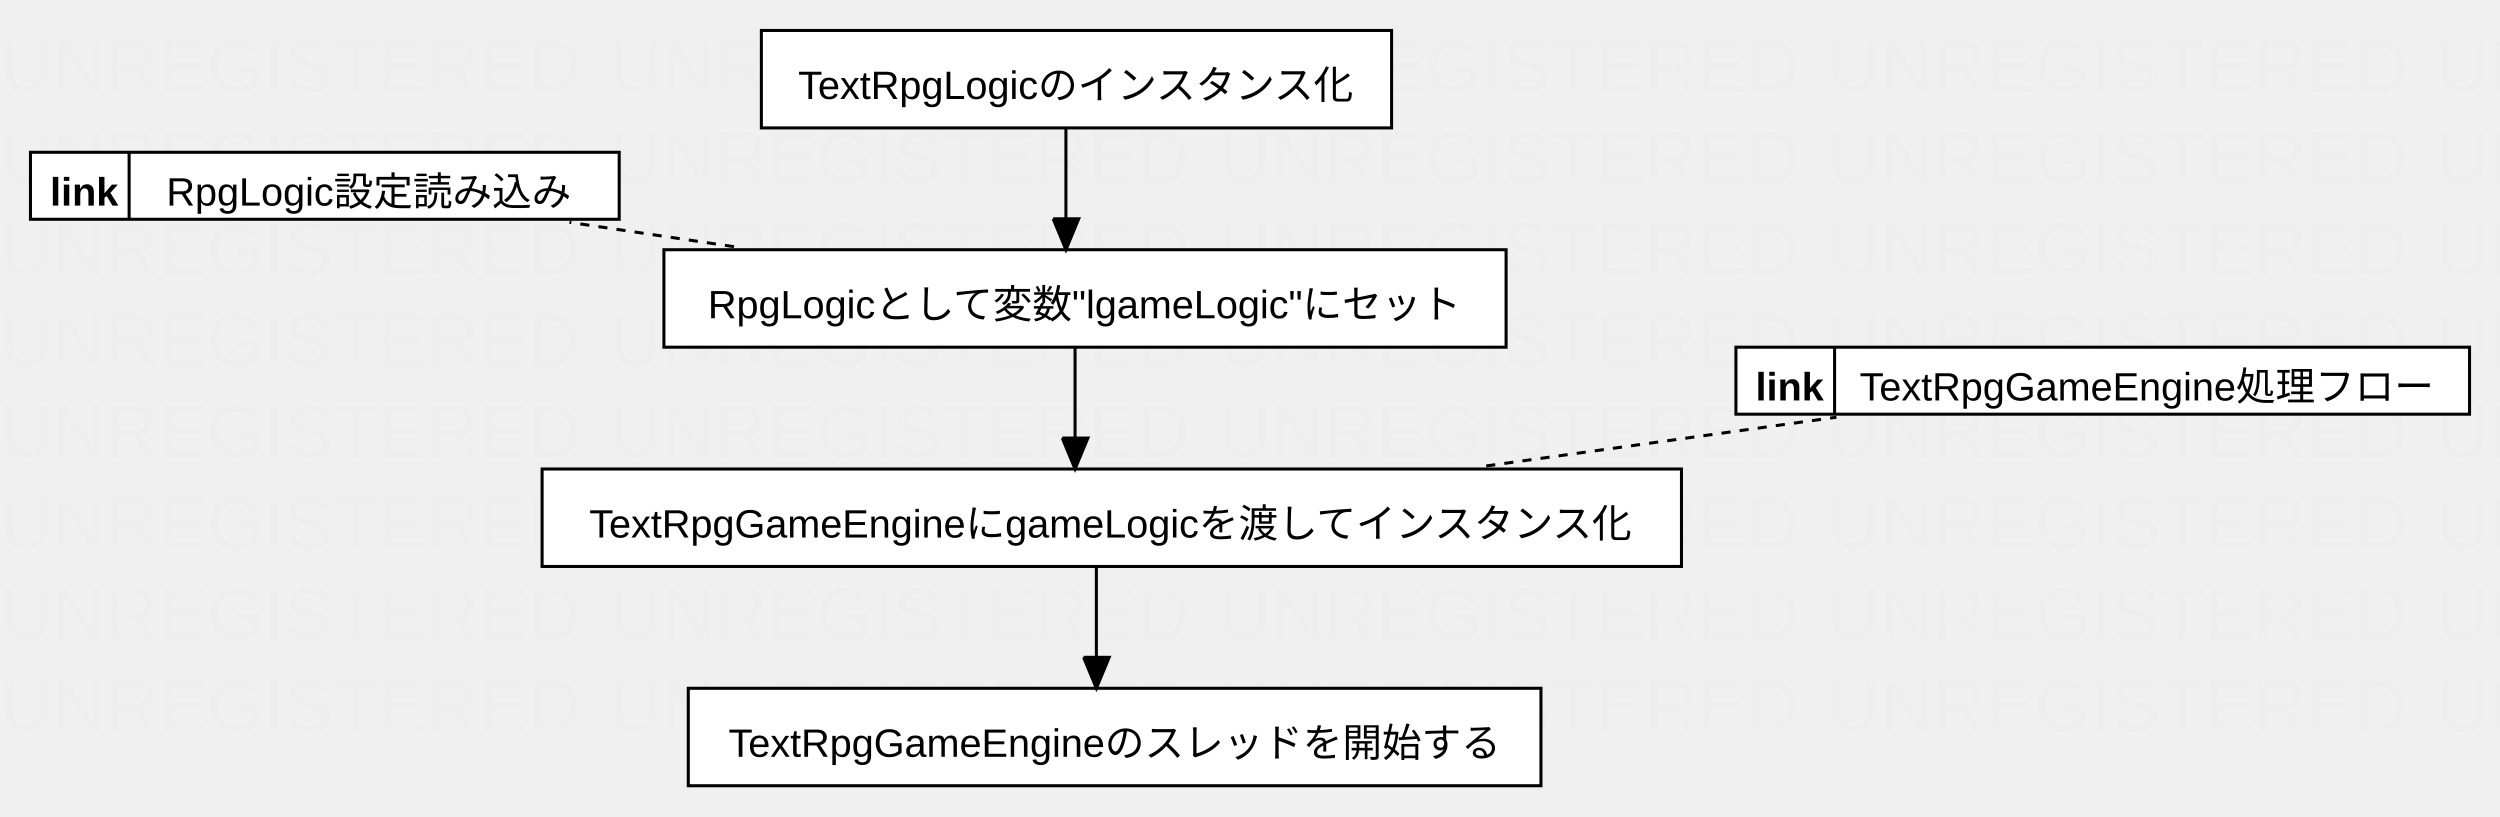
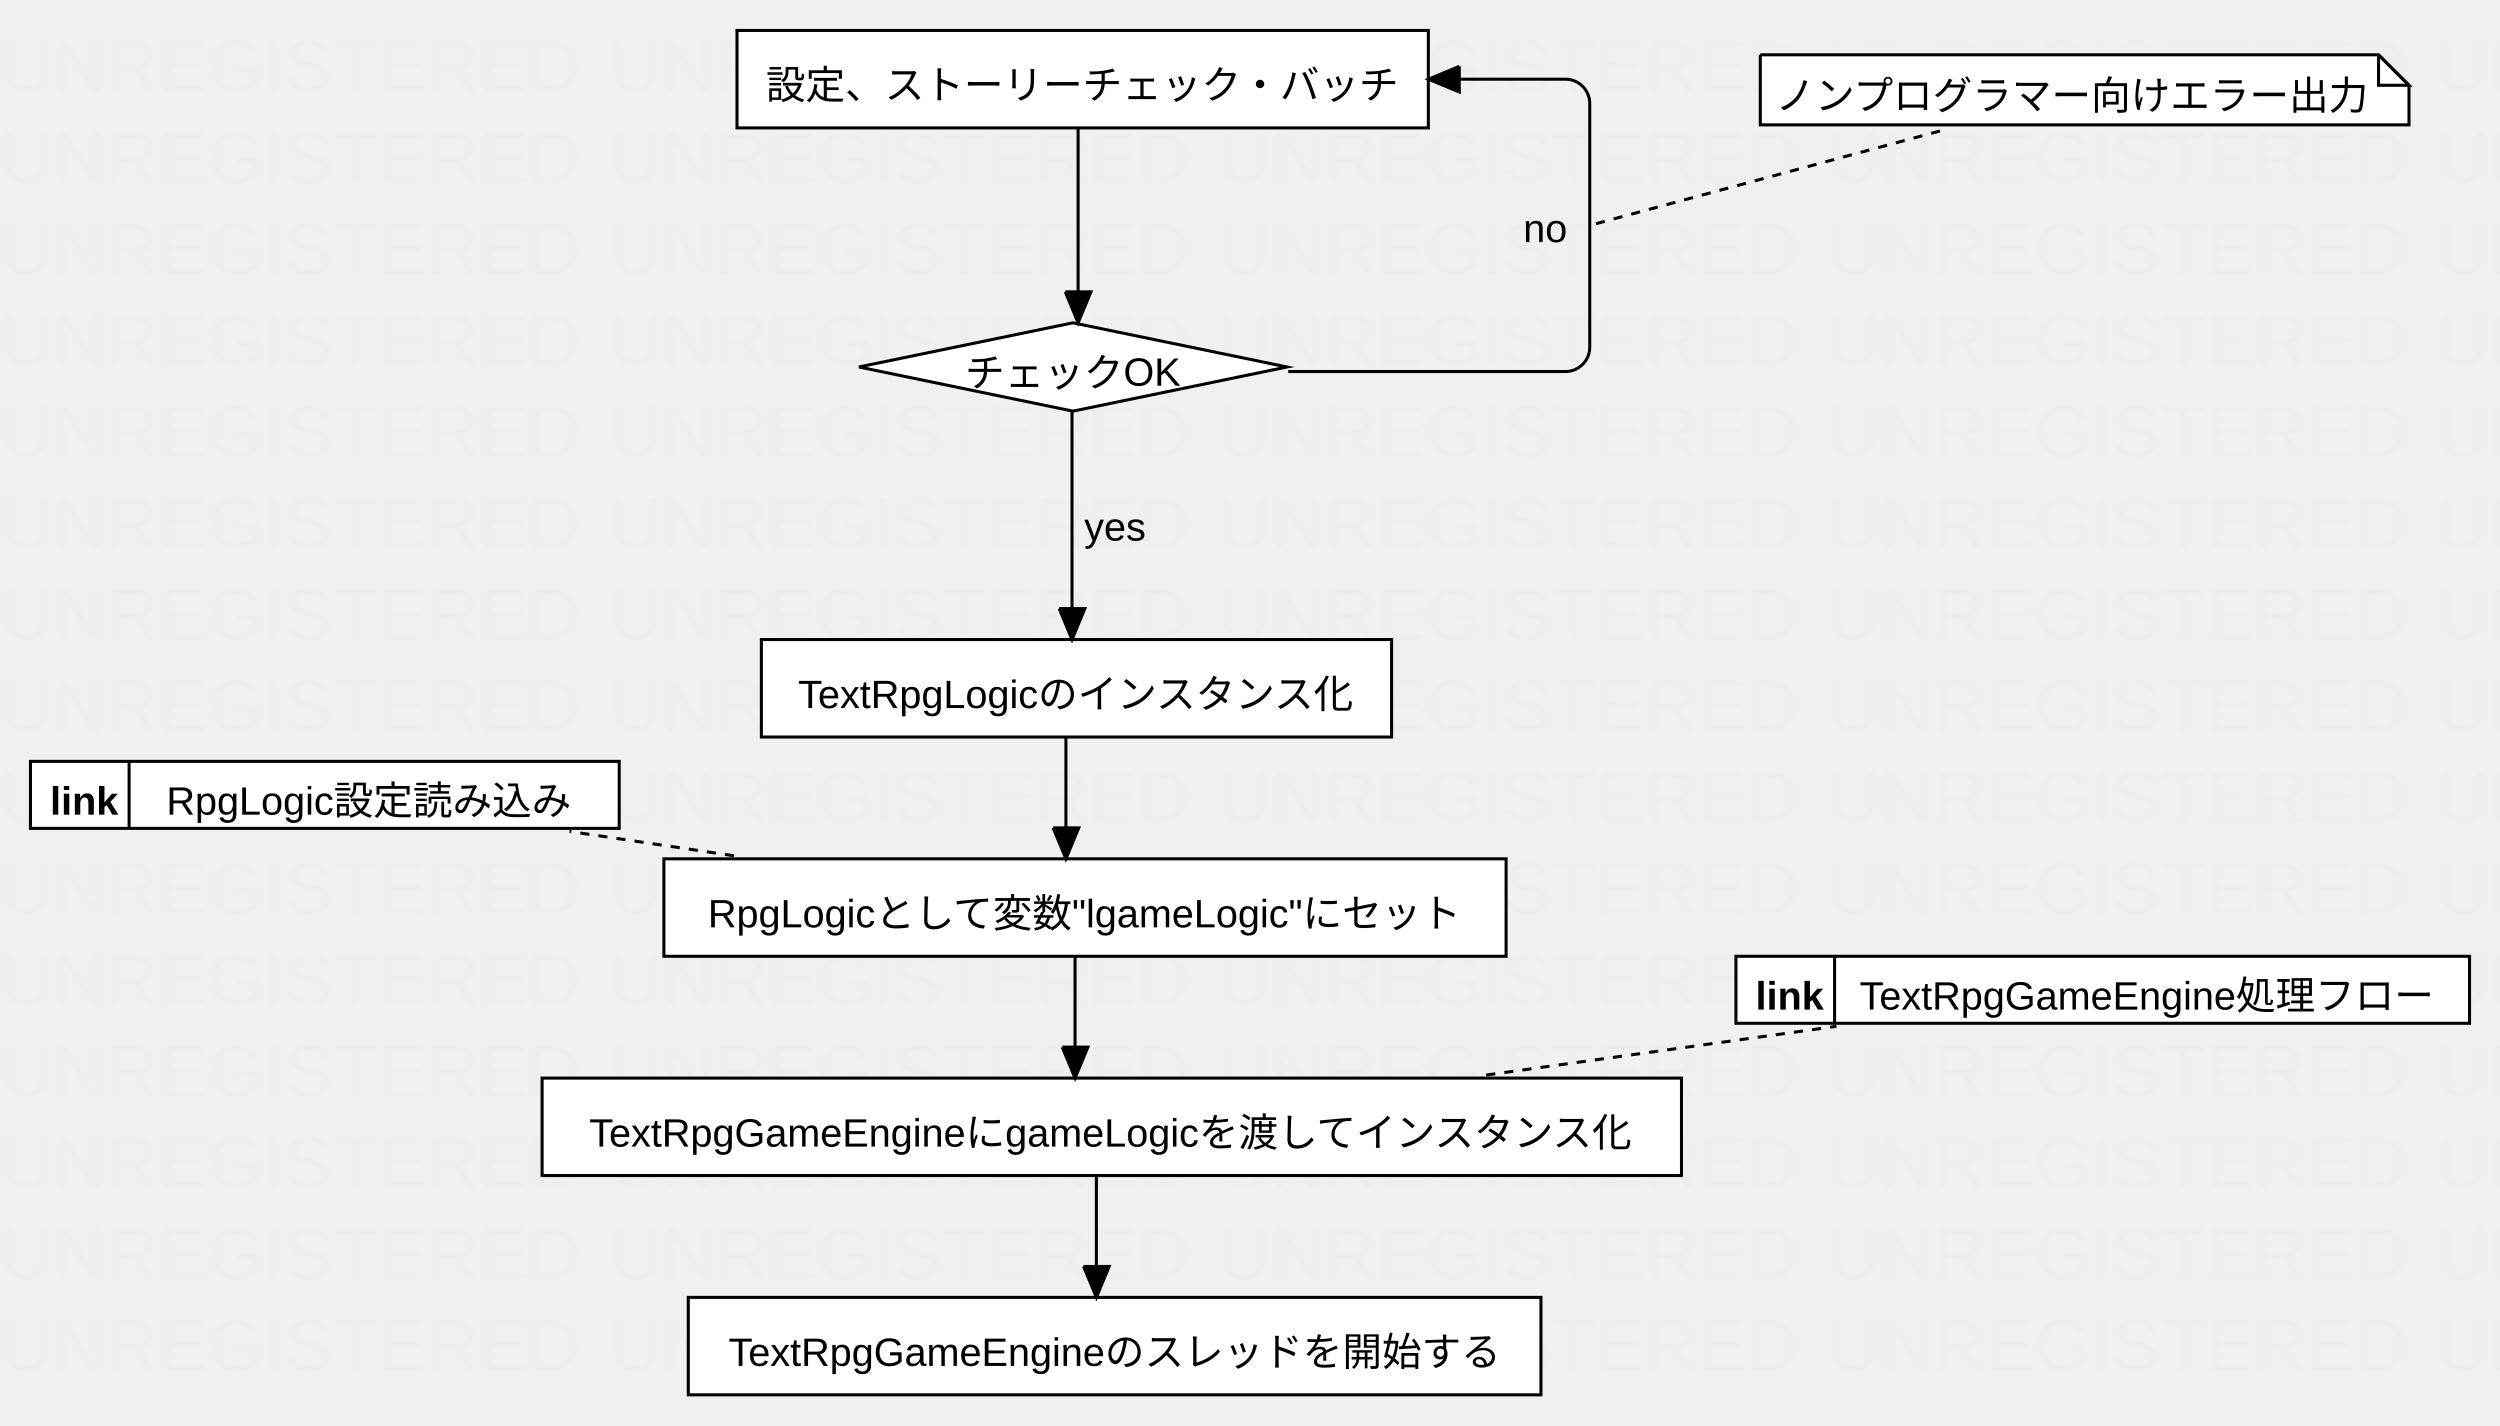
- <svg xmlns="http://www.w3.org/2000/svg" version="1.1" width="820.886" height="268">
+ <svg xmlns="http://www.w3.org/2000/svg" version="1.1" width="820.886" height="468">
  <defs />
  <g>
    <text fill="#eeeeee" stroke="none" font-family="Arial" font-size="24px" font-style="normal" font-weight="normal" text-decoration="none" x="0" y="0">UNREGISTERED</text>
    <text fill="#eeeeee" stroke="none" font-family="Arial" font-size="24px" font-style="normal" font-weight="normal" text-decoration="none" x="0" y="30">UNREGISTERED</text>
    <text fill="#eeeeee" stroke="none" font-family="Arial" font-size="24px" font-style="normal" font-weight="normal" text-decoration="none" x="0" y="60">UNREGISTERED</text>
    <text fill="#eeeeee" stroke="none" font-family="Arial" font-size="24px" font-style="normal" font-weight="normal" text-decoration="none" x="0" y="90">UNREGISTERED</text>
    <text fill="#eeeeee" stroke="none" font-family="Arial" font-size="24px" font-style="normal" font-weight="normal" text-decoration="none" x="0" y="120">UNREGISTERED</text>
    <text fill="#eeeeee" stroke="none" font-family="Arial" font-size="24px" font-style="normal" font-weight="normal" text-decoration="none" x="0" y="150">UNREGISTERED</text>
    <text fill="#eeeeee" stroke="none" font-family="Arial" font-size="24px" font-style="normal" font-weight="normal" text-decoration="none" x="0" y="180">UNREGISTERED</text>
    <text fill="#eeeeee" stroke="none" font-family="Arial" font-size="24px" font-style="normal" font-weight="normal" text-decoration="none" x="0" y="210">UNREGISTERED</text>
    <text fill="#eeeeee" stroke="none" font-family="Arial" font-size="24px" font-style="normal" font-weight="normal" text-decoration="none" x="0" y="240">UNREGISTERED</text>
+     <text fill="#eeeeee" stroke="none" font-family="Arial" font-size="24px" font-style="normal" font-weight="normal" text-decoration="none" x="0" y="270">UNREGISTERED</text>
+     <text fill="#eeeeee" stroke="none" font-family="Arial" font-size="24px" font-style="normal" font-weight="normal" text-decoration="none" x="0" y="300">UNREGISTERED</text>
+     <text fill="#eeeeee" stroke="none" font-family="Arial" font-size="24px" font-style="normal" font-weight="normal" text-decoration="none" x="0" y="330">UNREGISTERED</text>
+     <text fill="#eeeeee" stroke="none" font-family="Arial" font-size="24px" font-style="normal" font-weight="normal" text-decoration="none" x="0" y="360">UNREGISTERED</text>
+     <text fill="#eeeeee" stroke="none" font-family="Arial" font-size="24px" font-style="normal" font-weight="normal" text-decoration="none" x="0" y="390">UNREGISTERED</text>
+     <text fill="#eeeeee" stroke="none" font-family="Arial" font-size="24px" font-style="normal" font-weight="normal" text-decoration="none" x="0" y="420">UNREGISTERED</text>
+     <text fill="#eeeeee" stroke="none" font-family="Arial" font-size="24px" font-style="normal" font-weight="normal" text-decoration="none" x="0" y="450">UNREGISTERED</text>
    <text fill="#eeeeee" stroke="none" font-family="Arial" font-size="24px" font-style="normal" font-weight="normal" text-decoration="none" x="200" y="0">UNREGISTERED</text>
    <text fill="#eeeeee" stroke="none" font-family="Arial" font-size="24px" font-style="normal" font-weight="normal" text-decoration="none" x="200" y="30">UNREGISTERED</text>
    <text fill="#eeeeee" stroke="none" font-family="Arial" font-size="24px" font-style="normal" font-weight="normal" text-decoration="none" x="200" y="60">UNREGISTERED</text>
    <text fill="#eeeeee" stroke="none" font-family="Arial" font-size="24px" font-style="normal" font-weight="normal" text-decoration="none" x="200" y="90">UNREGISTERED</text>
    <text fill="#eeeeee" stroke="none" font-family="Arial" font-size="24px" font-style="normal" font-weight="normal" text-decoration="none" x="200" y="120">UNREGISTERED</text>
    <text fill="#eeeeee" stroke="none" font-family="Arial" font-size="24px" font-style="normal" font-weight="normal" text-decoration="none" x="200" y="150">UNREGISTERED</text>
    <text fill="#eeeeee" stroke="none" font-family="Arial" font-size="24px" font-style="normal" font-weight="normal" text-decoration="none" x="200" y="180">UNREGISTERED</text>
    <text fill="#eeeeee" stroke="none" font-family="Arial" font-size="24px" font-style="normal" font-weight="normal" text-decoration="none" x="200" y="210">UNREGISTERED</text>
    <text fill="#eeeeee" stroke="none" font-family="Arial" font-size="24px" font-style="normal" font-weight="normal" text-decoration="none" x="200" y="240">UNREGISTERED</text>
+     <text fill="#eeeeee" stroke="none" font-family="Arial" font-size="24px" font-style="normal" font-weight="normal" text-decoration="none" x="200" y="270">UNREGISTERED</text>
+     <text fill="#eeeeee" stroke="none" font-family="Arial" font-size="24px" font-style="normal" font-weight="normal" text-decoration="none" x="200" y="300">UNREGISTERED</text>
+     <text fill="#eeeeee" stroke="none" font-family="Arial" font-size="24px" font-style="normal" font-weight="normal" text-decoration="none" x="200" y="330">UNREGISTERED</text>
+     <text fill="#eeeeee" stroke="none" font-family="Arial" font-size="24px" font-style="normal" font-weight="normal" text-decoration="none" x="200" y="360">UNREGISTERED</text>
+     <text fill="#eeeeee" stroke="none" font-family="Arial" font-size="24px" font-style="normal" font-weight="normal" text-decoration="none" x="200" y="390">UNREGISTERED</text>
+     <text fill="#eeeeee" stroke="none" font-family="Arial" font-size="24px" font-style="normal" font-weight="normal" text-decoration="none" x="200" y="420">UNREGISTERED</text>
+     <text fill="#eeeeee" stroke="none" font-family="Arial" font-size="24px" font-style="normal" font-weight="normal" text-decoration="none" x="200" y="450">UNREGISTERED</text>
    <text fill="#eeeeee" stroke="none" font-family="Arial" font-size="24px" font-style="normal" font-weight="normal" text-decoration="none" x="400" y="0">UNREGISTERED</text>
    <text fill="#eeeeee" stroke="none" font-family="Arial" font-size="24px" font-style="normal" font-weight="normal" text-decoration="none" x="400" y="30">UNREGISTERED</text>
    <text fill="#eeeeee" stroke="none" font-family="Arial" font-size="24px" font-style="normal" font-weight="normal" text-decoration="none" x="400" y="60">UNREGISTERED</text>
    <text fill="#eeeeee" stroke="none" font-family="Arial" font-size="24px" font-style="normal" font-weight="normal" text-decoration="none" x="400" y="90">UNREGISTERED</text>
    <text fill="#eeeeee" stroke="none" font-family="Arial" font-size="24px" font-style="normal" font-weight="normal" text-decoration="none" x="400" y="120">UNREGISTERED</text>
    <text fill="#eeeeee" stroke="none" font-family="Arial" font-size="24px" font-style="normal" font-weight="normal" text-decoration="none" x="400" y="150">UNREGISTERED</text>
    <text fill="#eeeeee" stroke="none" font-family="Arial" font-size="24px" font-style="normal" font-weight="normal" text-decoration="none" x="400" y="180">UNREGISTERED</text>
    <text fill="#eeeeee" stroke="none" font-family="Arial" font-size="24px" font-style="normal" font-weight="normal" text-decoration="none" x="400" y="210">UNREGISTERED</text>
    <text fill="#eeeeee" stroke="none" font-family="Arial" font-size="24px" font-style="normal" font-weight="normal" text-decoration="none" x="400" y="240">UNREGISTERED</text>
+     <text fill="#eeeeee" stroke="none" font-family="Arial" font-size="24px" font-style="normal" font-weight="normal" text-decoration="none" x="400" y="270">UNREGISTERED</text>
+     <text fill="#eeeeee" stroke="none" font-family="Arial" font-size="24px" font-style="normal" font-weight="normal" text-decoration="none" x="400" y="300">UNREGISTERED</text>
+     <text fill="#eeeeee" stroke="none" font-family="Arial" font-size="24px" font-style="normal" font-weight="normal" text-decoration="none" x="400" y="330">UNREGISTERED</text>
+     <text fill="#eeeeee" stroke="none" font-family="Arial" font-size="24px" font-style="normal" font-weight="normal" text-decoration="none" x="400" y="360">UNREGISTERED</text>
+     <text fill="#eeeeee" stroke="none" font-family="Arial" font-size="24px" font-style="normal" font-weight="normal" text-decoration="none" x="400" y="390">UNREGISTERED</text>
+     <text fill="#eeeeee" stroke="none" font-family="Arial" font-size="24px" font-style="normal" font-weight="normal" text-decoration="none" x="400" y="420">UNREGISTERED</text>
+     <text fill="#eeeeee" stroke="none" font-family="Arial" font-size="24px" font-style="normal" font-weight="normal" text-decoration="none" x="400" y="450">UNREGISTERED</text>
    <text fill="#eeeeee" stroke="none" font-family="Arial" font-size="24px" font-style="normal" font-weight="normal" text-decoration="none" x="600" y="0">UNREGISTERED</text>
    <text fill="#eeeeee" stroke="none" font-family="Arial" font-size="24px" font-style="normal" font-weight="normal" text-decoration="none" x="600" y="30">UNREGISTERED</text>
    <text fill="#eeeeee" stroke="none" font-family="Arial" font-size="24px" font-style="normal" font-weight="normal" text-decoration="none" x="600" y="60">UNREGISTERED</text>
    <text fill="#eeeeee" stroke="none" font-family="Arial" font-size="24px" font-style="normal" font-weight="normal" text-decoration="none" x="600" y="90">UNREGISTERED</text>
    <text fill="#eeeeee" stroke="none" font-family="Arial" font-size="24px" font-style="normal" font-weight="normal" text-decoration="none" x="600" y="120">UNREGISTERED</text>
    <text fill="#eeeeee" stroke="none" font-family="Arial" font-size="24px" font-style="normal" font-weight="normal" text-decoration="none" x="600" y="150">UNREGISTERED</text>
    <text fill="#eeeeee" stroke="none" font-family="Arial" font-size="24px" font-style="normal" font-weight="normal" text-decoration="none" x="600" y="180">UNREGISTERED</text>
    <text fill="#eeeeee" stroke="none" font-family="Arial" font-size="24px" font-style="normal" font-weight="normal" text-decoration="none" x="600" y="210">UNREGISTERED</text>
    <text fill="#eeeeee" stroke="none" font-family="Arial" font-size="24px" font-style="normal" font-weight="normal" text-decoration="none" x="600" y="240">UNREGISTERED</text>
+     <text fill="#eeeeee" stroke="none" font-family="Arial" font-size="24px" font-style="normal" font-weight="normal" text-decoration="none" x="600" y="270">UNREGISTERED</text>
+     <text fill="#eeeeee" stroke="none" font-family="Arial" font-size="24px" font-style="normal" font-weight="normal" text-decoration="none" x="600" y="300">UNREGISTERED</text>
+     <text fill="#eeeeee" stroke="none" font-family="Arial" font-size="24px" font-style="normal" font-weight="normal" text-decoration="none" x="600" y="330">UNREGISTERED</text>
+     <text fill="#eeeeee" stroke="none" font-family="Arial" font-size="24px" font-style="normal" font-weight="normal" text-decoration="none" x="600" y="360">UNREGISTERED</text>
+     <text fill="#eeeeee" stroke="none" font-family="Arial" font-size="24px" font-style="normal" font-weight="normal" text-decoration="none" x="600" y="390">UNREGISTERED</text>
+     <text fill="#eeeeee" stroke="none" font-family="Arial" font-size="24px" font-style="normal" font-weight="normal" text-decoration="none" x="600" y="420">UNREGISTERED</text>
+     <text fill="#eeeeee" stroke="none" font-family="Arial" font-size="24px" font-style="normal" font-weight="normal" text-decoration="none" x="600" y="450">UNREGISTERED</text>
    <text fill="#eeeeee" stroke="none" font-family="Arial" font-size="24px" font-style="normal" font-weight="normal" text-decoration="none" x="800" y="0">UNREGISTERED</text>
    <text fill="#eeeeee" stroke="none" font-family="Arial" font-size="24px" font-style="normal" font-weight="normal" text-decoration="none" x="800" y="30">UNREGISTERED</text>
    <text fill="#eeeeee" stroke="none" font-family="Arial" font-size="24px" font-style="normal" font-weight="normal" text-decoration="none" x="800" y="60">UNREGISTERED</text>
    <text fill="#eeeeee" stroke="none" font-family="Arial" font-size="24px" font-style="normal" font-weight="normal" text-decoration="none" x="800" y="90">UNREGISTERED</text>
    <text fill="#eeeeee" stroke="none" font-family="Arial" font-size="24px" font-style="normal" font-weight="normal" text-decoration="none" x="800" y="120">UNREGISTERED</text>
    <text fill="#eeeeee" stroke="none" font-family="Arial" font-size="24px" font-style="normal" font-weight="normal" text-decoration="none" x="800" y="150">UNREGISTERED</text>
    <text fill="#eeeeee" stroke="none" font-family="Arial" font-size="24px" font-style="normal" font-weight="normal" text-decoration="none" x="800" y="180">UNREGISTERED</text>
    <text fill="#eeeeee" stroke="none" font-family="Arial" font-size="24px" font-style="normal" font-weight="normal" text-decoration="none" x="800" y="210">UNREGISTERED</text>
    <text fill="#eeeeee" stroke="none" font-family="Arial" font-size="24px" font-style="normal" font-weight="normal" text-decoration="none" x="800" y="240">UNREGISTERED</text>
-     <g transform="translate(-30,-46) scale(1,1)">
-       <rect fill="#ffffff" stroke="none" x="280" y="56" width="206.935" height="32" />
-     </g>
-     <g transform="translate(-30,-46) scale(1,1)">
-       <path fill="none" stroke="#000000" d="M 280 56 L 486.935 56 L 486.935 88 L 280 88 L 280 56 Z Z" stroke-miterlimit="10" />
-     </g>
-     <g transform="translate(-30,-46) scale(1,1)">
-       <g>
-         <path fill="none" stroke="none" />
-         <text fill="#000000" stroke="none" font-family="Arial" font-size="13px" font-style="normal" font-weight="normal" text-decoration="none" x="292.083" y="78.5">TextRpgLogicのインスタンス化</text>
-       </g>
-     </g>
-     <g transform="translate(-30,-46) scale(1,1)">
-       <rect fill="#ffffff" stroke="none" x="248" y="128" width="276.531" height="32" />
-     </g>
-     <g transform="translate(-30,-46) scale(1,1)">
-       <path fill="none" stroke="#000000" d="M 248 128 L 524.531 128 L 524.531 160 L 248 160 L 248 128 Z Z" stroke-miterlimit="10" />
-     </g>
-     <g transform="translate(-30,-46) scale(1,1)">
-       <g>
-         <path fill="none" stroke="none" />
-         <text fill="#000000" stroke="none" font-family="Arial" font-size="13px" font-style="normal" font-weight="normal" text-decoration="none" x="262.445" y="150.5">RpgLogicとして変数"lgameLogic"にセット</text>
-       </g>
-     </g>
-     <g transform="translate(-30,-46) scale(1,1)">
-       <rect fill="#ffffff" stroke="none" x="208" y="200" width="374.12" height="32" />
-     </g>
-     <g transform="translate(-30,-46) scale(1,1)">
-       <path fill="none" stroke="#000000" d="M 208 200 L 582.12 200 L 582.12 232 L 208 232 L 208 200 Z Z" stroke-miterlimit="10" />
-     </g>
-     <g transform="translate(-30,-46) scale(1,1)">
-       <g>
-         <path fill="none" stroke="none" />
-         <text fill="#000000" stroke="none" font-family="Arial" font-size="13px" font-style="normal" font-weight="normal" text-decoration="none" x="223.476" y="222.5">TextRpgGameEngineにgameLogicを渡してインスタンス化</text>
-       </g>
-     </g>
-     <g transform="translate(-30,-46) scale(1,1)">
-       <rect fill="#ffffff" stroke="none" x="256" y="272" width="279.978" height="32" />
-     </g>
-     <g transform="translate(-30,-46) scale(1,1)">
-       <path fill="none" stroke="#000000" d="M 256 272 L 535.978 272 L 535.978 304 L 256 304 L 256 272 Z Z" stroke-miterlimit="10" />
-     </g>
-     <g transform="translate(-30,-46) scale(1,1)">
-       <g>
-         <path fill="none" stroke="none" />
-         <text fill="#000000" stroke="none" font-family="Arial" font-size="13px" font-style="normal" font-weight="normal" text-decoration="none" x="269.204" y="294.5">TextRpgGameEngineのスレッドを開始する</text>
-       </g>
-     </g>
-     <g transform="translate(-30,-46) scale(1,1)">
-       <path fill="none" stroke="#000000" d="M 380 88 L 380 128" stroke-miterlimit="10" />
-     </g>
-     <g transform="translate(-30,-46) scale(1,1)">
-       <path fill="#000000" stroke="none" d="M 375.79 117.837 L 380 128 L 384.21 117.837" />
-     </g>
-     <g transform="translate(-30,-46) scale(1,1)">
-       <path fill="none" stroke="#000000" d="M 375.79 117.837 L 380 128 L 384.21 117.837 L 375.79 117.837" stroke-miterlimit="10" />
-     </g>
-     <g transform="translate(-30,-46) scale(1,1)">
-       <path fill="none" stroke="#000000" d="M 383 160 L 383 200" stroke-miterlimit="10" />
-     </g>
-     <g transform="translate(-30,-46) scale(1,1)">
-       <path fill="#000000" stroke="none" d="M 378.79 189.837 L 383 200 L 387.21 189.837" />
-     </g>
-     <g transform="translate(-30,-46) scale(1,1)">
-       <path fill="none" stroke="#000000" d="M 378.79 189.837 L 383 200 L 387.21 189.837 L 378.79 189.837" stroke-miterlimit="10" />
-     </g>
-     <g transform="translate(-30,-46) scale(1,1)">
-       <path fill="none" stroke="#000000" d="M 390 232 L 390 272" stroke-miterlimit="10" />
-     </g>
-     <g transform="translate(-30,-46) scale(1,1)">
-       <path fill="#000000" stroke="none" d="M 385.79 261.837 L 390 272 L 394.21 261.837" />
-     </g>
-     <g transform="translate(-30,-46) scale(1,1)">
-       <path fill="none" stroke="#000000" d="M 385.79 261.837 L 390 272 L 394.21 261.837 L 385.79 261.837" stroke-miterlimit="10" />
-     </g>
-     <g transform="translate(-30,-46) scale(1,1)">
-       <rect fill="#ffffff" stroke="none" x="600" y="160" width="240.886" height="22" />
-     </g>
-     <g transform="translate(-30,-46) scale(1,1)">
-       <path fill="none" stroke="#000000" d="M 600 160 L 840.886 160 L 840.886 182 L 600 182 L 600 160 Z Z" stroke-miterlimit="10" />
-     </g>
-     <g transform="translate(-30,-46) scale(1,1)">
-       <path fill="none" stroke="#000000" d="M 632.395 160 L 632.395 182" stroke-miterlimit="10" />
-     </g>
-     <g transform="translate(-30,-46) scale(1,1)">
-       <g>
-         <path fill="none" stroke="none" />
-         <text fill="#000000" stroke="none" font-family="Arial" font-size="13px" font-style="normal" font-weight="normal" text-decoration="none" x="640.598" y="177.5">TextRpgGameEngine処理フロー</text>
-       </g>
-     </g>
-     <g transform="translate(-30,-46) scale(1,1)">
-       <g>
-         <path fill="none" stroke="none" />
-         <text fill="#000000" stroke="none" font-family="Arial" font-size="13px" font-style="normal" font-weight="bold" text-decoration="none" x="606.444" y="177.5">link</text>
-       </g>
-     </g>
-     <g transform="translate(-30,-46) scale(1,1)">
-       <path fill="none" stroke="#000000" d="M 518 199 L 633 183" stroke-miterlimit="10" stroke-dasharray="3" />
-     </g>
-     <g transform="translate(-30,-46) scale(1,1)">
-       <rect fill="#ffffff" stroke="none" x="40" y="96" width="193.316" height="22" />
-     </g>
-     <g transform="translate(-30,-46) scale(1,1)">
-       <path fill="none" stroke="#000000" d="M 40 96 L 233.316 96 L 233.316 118 L 40 118 L 40 96 Z Z" stroke-miterlimit="10" />
-     </g>
-     <g transform="translate(-30,-46) scale(1,1)">
-       <path fill="none" stroke="#000000" d="M 72.395 96 L 72.395 118" stroke-miterlimit="10" />
-     </g>
-     <g transform="translate(-30,-46) scale(1,1)">
-       <g>
-         <path fill="none" stroke="none" />
-         <text fill="#000000" stroke="none" font-family="Arial" font-size="13px" font-style="normal" font-weight="normal" text-decoration="none" x="84.635" y="113.5">RpgLogic設定読み込み</text>
-       </g>
-     </g>
-     <g transform="translate(-30,-46) scale(1,1)">
-       <g>
-         <path fill="none" stroke="none" />
-         <text fill="#000000" stroke="none" font-family="Arial" font-size="13px" font-style="normal" font-weight="bold" text-decoration="none" x="46.444" y="113.5">link</text>
-       </g>
-     </g>
-     <g transform="translate(-30,-46) scale(1,1)">
-       <path fill="none" stroke="#000000" d="M 271 127 L 217 119" stroke-miterlimit="10" stroke-dasharray="3" />
+     <text fill="#eeeeee" stroke="none" font-family="Arial" font-size="24px" font-style="normal" font-weight="normal" text-decoration="none" x="800" y="270">UNREGISTERED</text>
+     <text fill="#eeeeee" stroke="none" font-family="Arial" font-size="24px" font-style="normal" font-weight="normal" text-decoration="none" x="800" y="300">UNREGISTERED</text>
+     <text fill="#eeeeee" stroke="none" font-family="Arial" font-size="24px" font-style="normal" font-weight="normal" text-decoration="none" x="800" y="330">UNREGISTERED</text>
+     <text fill="#eeeeee" stroke="none" font-family="Arial" font-size="24px" font-style="normal" font-weight="normal" text-decoration="none" x="800" y="360">UNREGISTERED</text>
+     <text fill="#eeeeee" stroke="none" font-family="Arial" font-size="24px" font-style="normal" font-weight="normal" text-decoration="none" x="800" y="390">UNREGISTERED</text>
+     <text fill="#eeeeee" stroke="none" font-family="Arial" font-size="24px" font-style="normal" font-weight="normal" text-decoration="none" x="800" y="420">UNREGISTERED</text>
+     <text fill="#eeeeee" stroke="none" font-family="Arial" font-size="24px" font-style="normal" font-weight="normal" text-decoration="none" x="800" y="450">UNREGISTERED</text>
+     <g transform="translate(-38,-46) scale(1,1)">
+       <rect fill="#ffffff" stroke="none" x="288" y="256" width="206.935" height="32" />
+     </g>
+     <g transform="translate(-38,-46) scale(1,1)">
+       <path fill="none" stroke="#000000" d="M 288 256 L 494.935 256 L 494.935 288 L 288 288 L 288 256 Z Z" stroke-miterlimit="10" />
+     </g>
+     <g transform="translate(-38,-46) scale(1,1)">
+       <g>
+         <path fill="none" stroke="none" />
+         <text fill="#000000" stroke="none" font-family="Arial" font-size="13px" font-style="normal" font-weight="normal" text-decoration="none" x="300.083" y="278.5">TextRpgLogicのインスタンス化</text>
+       </g>
+     </g>
+     <g transform="translate(-38,-46) scale(1,1)">
+       <rect fill="#ffffff" stroke="none" x="256" y="328" width="276.531" height="32" />
+     </g>
+     <g transform="translate(-38,-46) scale(1,1)">
+       <path fill="none" stroke="#000000" d="M 256 328 L 532.531 328 L 532.531 360 L 256 360 L 256 328 Z Z" stroke-miterlimit="10" />
+     </g>
+     <g transform="translate(-38,-46) scale(1,1)">
+       <g>
+         <path fill="none" stroke="none" />
+         <text fill="#000000" stroke="none" font-family="Arial" font-size="13px" font-style="normal" font-weight="normal" text-decoration="none" x="270.445" y="350.5">RpgLogicとして変数"lgameLogic"にセット</text>
+       </g>
+     </g>
+     <g transform="translate(-38,-46) scale(1,1)">
+       <rect fill="#ffffff" stroke="none" x="216" y="400" width="374.12" height="32" />
+     </g>
+     <g transform="translate(-38,-46) scale(1,1)">
+       <path fill="none" stroke="#000000" d="M 216 400 L 590.12 400 L 590.12 432 L 216 432 L 216 400 Z Z" stroke-miterlimit="10" />
+     </g>
+     <g transform="translate(-38,-46) scale(1,1)">
+       <g>
+         <path fill="none" stroke="none" />
+         <text fill="#000000" stroke="none" font-family="Arial" font-size="13px" font-style="normal" font-weight="normal" text-decoration="none" x="231.476" y="422.5">TextRpgGameEngineにgameLogicを渡してインスタンス化</text>
+       </g>
+     </g>
+     <g transform="translate(-38,-46) scale(1,1)">
+       <rect fill="#ffffff" stroke="none" x="264" y="472" width="279.978" height="32" />
+     </g>
+     <g transform="translate(-38,-46) scale(1,1)">
+       <path fill="none" stroke="#000000" d="M 264 472 L 543.978 472 L 543.978 504 L 264 504 L 264 472 Z Z" stroke-miterlimit="10" />
+     </g>
+     <g transform="translate(-38,-46) scale(1,1)">
+       <g>
+         <path fill="none" stroke="none" />
+         <text fill="#000000" stroke="none" font-family="Arial" font-size="13px" font-style="normal" font-weight="normal" text-decoration="none" x="277.204" y="494.5">TextRpgGameEngineのスレッドを開始する</text>
+       </g>
+     </g>
+     <g transform="translate(-38,-46) scale(1,1)">
+       <path fill="none" stroke="#000000" d="M 388 288 L 388 328" stroke-miterlimit="10" />
+     </g>
+     <g transform="translate(-38,-46) scale(1,1)">
+       <path fill="#000000" stroke="none" d="M 383.79 317.837 L 388 328 L 392.21 317.837" />
+     </g>
+     <g transform="translate(-38,-46) scale(1,1)">
+       <path fill="none" stroke="#000000" d="M 383.79 317.837 L 388 328 L 392.21 317.837 L 383.79 317.837" stroke-miterlimit="10" />
+     </g>
+     <g transform="translate(-38,-46) scale(1,1)">
+       <path fill="none" stroke="#000000" d="M 391 360 L 391 400" stroke-miterlimit="10" />
+     </g>
+     <g transform="translate(-38,-46) scale(1,1)">
+       <path fill="#000000" stroke="none" d="M 386.79 389.837 L 391 400 L 395.21 389.837" />
+     </g>
+     <g transform="translate(-38,-46) scale(1,1)">
+       <path fill="none" stroke="#000000" d="M 386.79 389.837 L 391 400 L 395.21 389.837 L 386.79 389.837" stroke-miterlimit="10" />
+     </g>
+     <g transform="translate(-38,-46) scale(1,1)">
+       <path fill="none" stroke="#000000" d="M 398 432 L 398 472" stroke-miterlimit="10" />
+     </g>
+     <g transform="translate(-38,-46) scale(1,1)">
+       <path fill="#000000" stroke="none" d="M 393.79 461.837 L 398 472 L 402.21 461.837" />
+     </g>
+     <g transform="translate(-38,-46) scale(1,1)">
+       <path fill="none" stroke="#000000" d="M 393.79 461.837 L 398 472 L 402.21 461.837 L 393.79 461.837" stroke-miterlimit="10" />
+     </g>
+     <g transform="translate(-38,-46) scale(1,1)">
+       <rect fill="#ffffff" stroke="none" x="608" y="360" width="240.886" height="22" />
+     </g>
+     <g transform="translate(-38,-46) scale(1,1)">
+       <path fill="none" stroke="#000000" d="M 608 360 L 848.886 360 L 848.886 382 L 608 382 L 608 360 Z Z" stroke-miterlimit="10" />
+     </g>
+     <g transform="translate(-38,-46) scale(1,1)">
+       <path fill="none" stroke="#000000" d="M 640.395 360 L 640.395 382" stroke-miterlimit="10" />
+     </g>
+     <g transform="translate(-38,-46) scale(1,1)">
+       <g>
+         <path fill="none" stroke="none" />
+         <text fill="#000000" stroke="none" font-family="Arial" font-size="13px" font-style="normal" font-weight="normal" text-decoration="none" x="648.598" y="377.5">TextRpgGameEngine処理フロー</text>
+       </g>
+     </g>
+     <g transform="translate(-38,-46) scale(1,1)">
+       <g>
+         <path fill="none" stroke="none" />
+         <text fill="#000000" stroke="none" font-family="Arial" font-size="13px" font-style="normal" font-weight="bold" text-decoration="none" x="614.444" y="377.5">link</text>
+       </g>
+     </g>
+     <g transform="translate(-38,-46) scale(1,1)">
+       <path fill="none" stroke="#000000" d="M 526 399 L 641 383" stroke-miterlimit="10" stroke-dasharray="3" />
+     </g>
+     <g transform="translate(-38,-46) scale(1,1)">
+       <rect fill="#ffffff" stroke="none" x="48" y="296" width="193.316" height="22" />
+     </g>
+     <g transform="translate(-38,-46) scale(1,1)">
+       <path fill="none" stroke="#000000" d="M 48 296 L 241.316 296 L 241.316 318 L 48 318 L 48 296 Z Z" stroke-miterlimit="10" />
+     </g>
+     <g transform="translate(-38,-46) scale(1,1)">
+       <path fill="none" stroke="#000000" d="M 80.395 296 L 80.395 318" stroke-miterlimit="10" />
+     </g>
+     <g transform="translate(-38,-46) scale(1,1)">
+       <g>
+         <path fill="none" stroke="none" />
+         <text fill="#000000" stroke="none" font-family="Arial" font-size="13px" font-style="normal" font-weight="normal" text-decoration="none" x="92.635" y="313.5">RpgLogic設定読み込み</text>
+       </g>
+     </g>
+     <g transform="translate(-38,-46) scale(1,1)">
+       <g>
+         <path fill="none" stroke="none" />
+         <text fill="#000000" stroke="none" font-family="Arial" font-size="13px" font-style="normal" font-weight="bold" text-decoration="none" x="54.444" y="313.5">link</text>
+       </g>
+     </g>
+     <g transform="translate(-38,-46) scale(1,1)">
+       <path fill="none" stroke="#000000" d="M 279 327 L 225 319" stroke-miterlimit="10" stroke-dasharray="3" />
+     </g>
+     <g transform="translate(-38,-46) scale(1,1)">
+       <rect fill="#ffffff" stroke="none" x="280" y="56" width="227" height="32" />
+     </g>
+     <g transform="translate(-38,-46) scale(1,1)">
+       <path fill="none" stroke="#000000" d="M 280 56 L 507 56 L 507 88 L 280 88 L 280 56 Z Z" stroke-miterlimit="10" />
+     </g>
+     <g transform="translate(-38,-46) scale(1,1)">
+       <g>
+         <path fill="none" stroke="none" />
+         <text fill="#000000" stroke="none" font-family="Arial" font-size="13px" font-style="normal" font-weight="normal" text-decoration="none" x="289.5" y="78.5">設定、ストーリーチェック・バッチ</text>
+       </g>
+     </g>
+     <g transform="translate(-38,-46) scale(1,1)">
+       <path fill="#ffffff" stroke="none" d="M 320 166.5 L 390.283 152 L 460.565 166.5 L 390.283 181 L 320 166.5" />
+     </g>
+     <g transform="translate(-38,-46) scale(1,1)">
+       <path fill="none" stroke="#000000" d="M 320 166.5 L 390.283 152 L 460.565 166.5 L 390.283 181 L 320 166.5 L 320 166.5" stroke-miterlimit="10" />
+     </g>
+     <g transform="translate(-38,-46) scale(1,1)">
+       <g>
+         <path fill="none" stroke="none" />
+         <text fill="#000000" stroke="none" font-family="Arial" font-size="13px" font-style="normal" font-weight="normal" text-decoration="none" x="354.891" y="173">チェックOK</text>
+       </g>
+     </g>
+     <g transform="translate(-38,-46) scale(1,1)">
+       <path fill="none" stroke="#000000" d="M 392 88 L 392 152" stroke-miterlimit="10" />
+     </g>
+     <g transform="translate(-38,-46) scale(1,1)">
+       <path fill="#000000" stroke="none" d="M 387.79 141.837 L 392 152 L 396.21 141.837" />
+     </g>
+     <g transform="translate(-38,-46) scale(1,1)">
+       <path fill="none" stroke="#000000" d="M 387.79 141.837 L 392 152 L 396.21 141.837 L 387.79 141.837" stroke-miterlimit="10" />
+     </g>
+     <g transform="translate(-38,-46) scale(1,1)">
+       <path fill="none" stroke="#000000" d="M 390 181 L 390 256" stroke-miterlimit="10" />
+     </g>
+     <g transform="translate(-38,-46) scale(1,1)">
+       <path fill="#000000" stroke="none" d="M 385.79 245.837 L 390 256 L 394.21 245.837" />
+     </g>
+     <g transform="translate(-38,-46) scale(1,1)">
+       <path fill="none" stroke="#000000" d="M 385.79 245.837 L 390 256 L 394.21 245.837 L 385.79 245.837" stroke-miterlimit="10" />
+     </g>
+     <g transform="translate(-38,-46) scale(1,1)">
+       <g>
+         <path fill="none" stroke="none" />
+         <text fill="#000000" stroke="none" font-family="Arial" font-size="13px" font-style="normal" font-weight="normal" text-decoration="none" x="394.001" y="223.5">yes</text>
+       </g>
+     </g>
+     <g transform="translate(-38,-46) scale(1,1)">
+       <path fill="none" stroke="#000000" d="M 461 168 L 552 168 M 552 168 A 8 8 0 0 0 560 160 L 560 80 M 560 80 A 8 8 0 0 0 552 72 L 507 72" stroke-miterlimit="10" />
+     </g>
+     <g transform="translate(-38,-46) scale(1,1)">
+       <path fill="#000000" stroke="none" d="M 517.163 67.79 L 507 72 L 517.163 76.21" />
+     </g>
+     <g transform="translate(-38,-46) scale(1,1)">
+       <path fill="none" stroke="#000000" d="M 517.163 67.79 L 507 72 L 517.163 76.21 L 517.163 67.79" stroke-miterlimit="10" />
+     </g>
+     <g transform="translate(-38,-46) scale(1,1)">
+       <g>
+         <path fill="none" stroke="none" />
+         <text fill="#000000" stroke="none" font-family="Arial" font-size="13px" font-style="normal" font-weight="normal" text-decoration="none" x="538.147" y="125.5">no</text>
+       </g>
+     </g>
+     <g transform="translate(-38,-46) scale(1,1)">
+       <path fill="#ffffff" stroke="none" d="M 616 64 L 819 64 L 829 74 L 829 87 L 616 87 L 616 64" />
+     </g>
+     <g transform="translate(-38,-46) scale(1,1)">
+       <path fill="none" stroke="#000000" d="M 616 64 L 819 64 L 829 74 L 829 87 L 616 87 L 616 64 L 616 64" stroke-miterlimit="10" />
+     </g>
+     <g transform="translate(-38,-46) scale(1,1)">
+       <path fill="none" stroke="#000000" d="M 819 64 L 819 74 L 829 74 L 819 64" stroke-miterlimit="10" />
+     </g>
+     <g transform="translate(-38,-46) scale(1,1)">
+       <g>
+         <path fill="none" stroke="none" />
+         <text fill="#000000" stroke="none" font-family="Arial" font-size="13px" font-style="normal" font-weight="normal" text-decoration="none" x="621" y="82">ノンプログラマー向けエラー出力</text>
+       </g>
+     </g>
+     <g transform="translate(-38,-46) scale(1,1)">
+       <path fill="none" stroke="#000000" d="M 675 89 L 560 120" stroke-miterlimit="10" stroke-dasharray="3" />
    </g>
  </g>
</svg>
